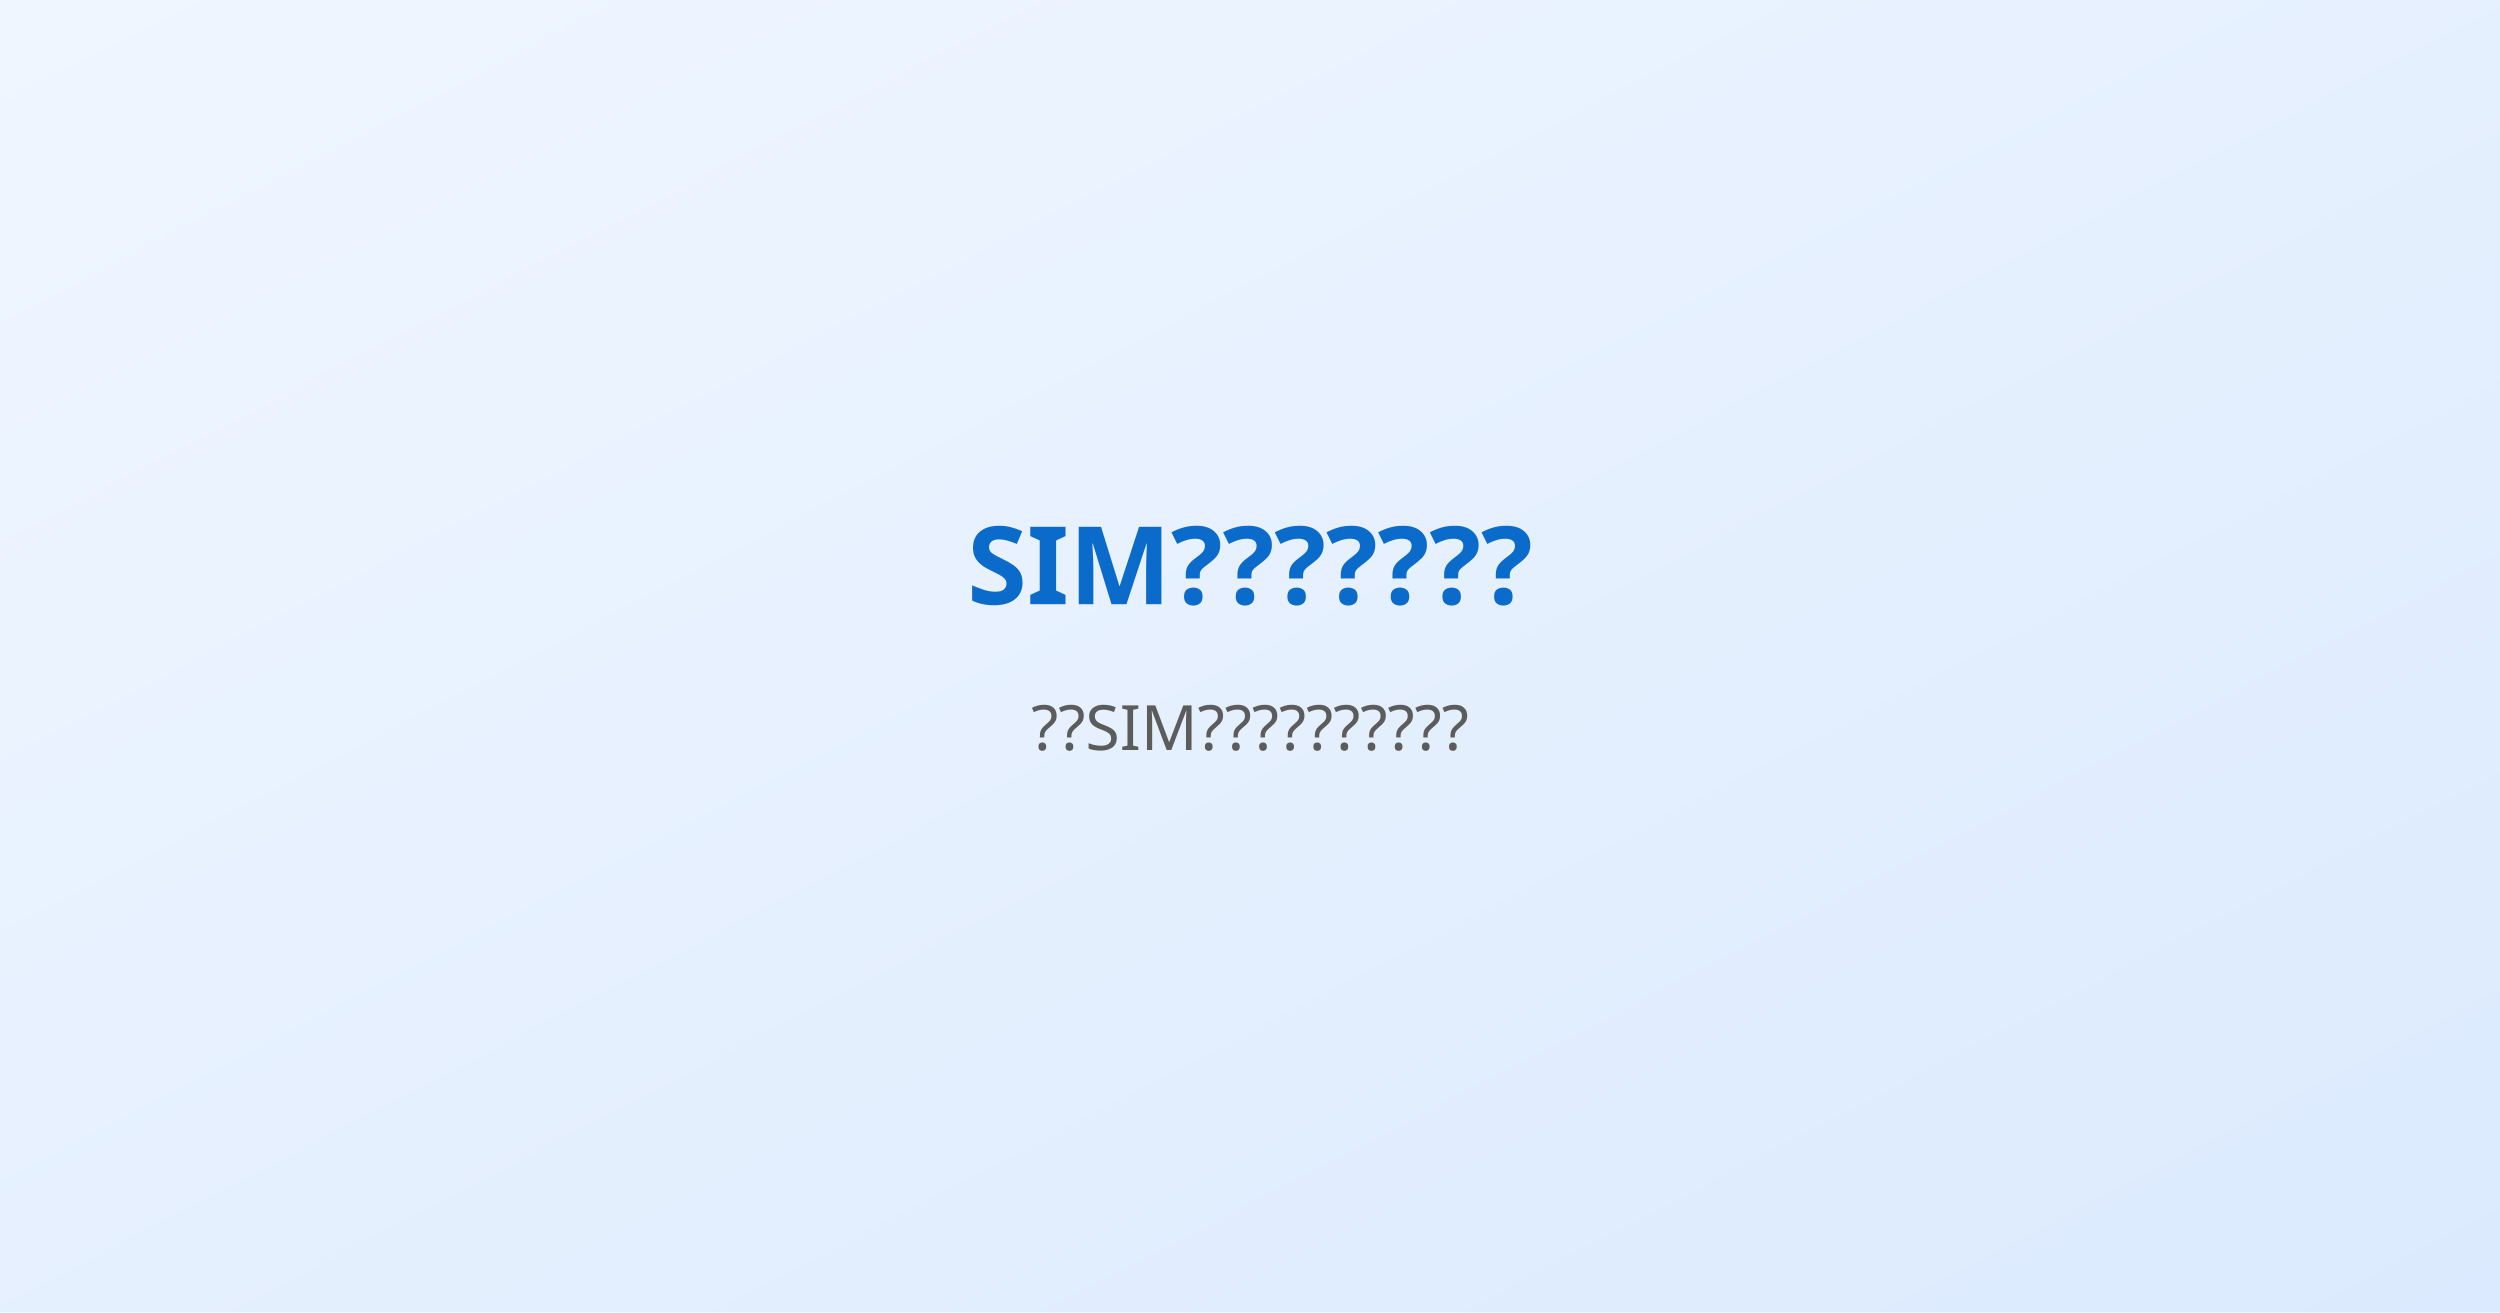
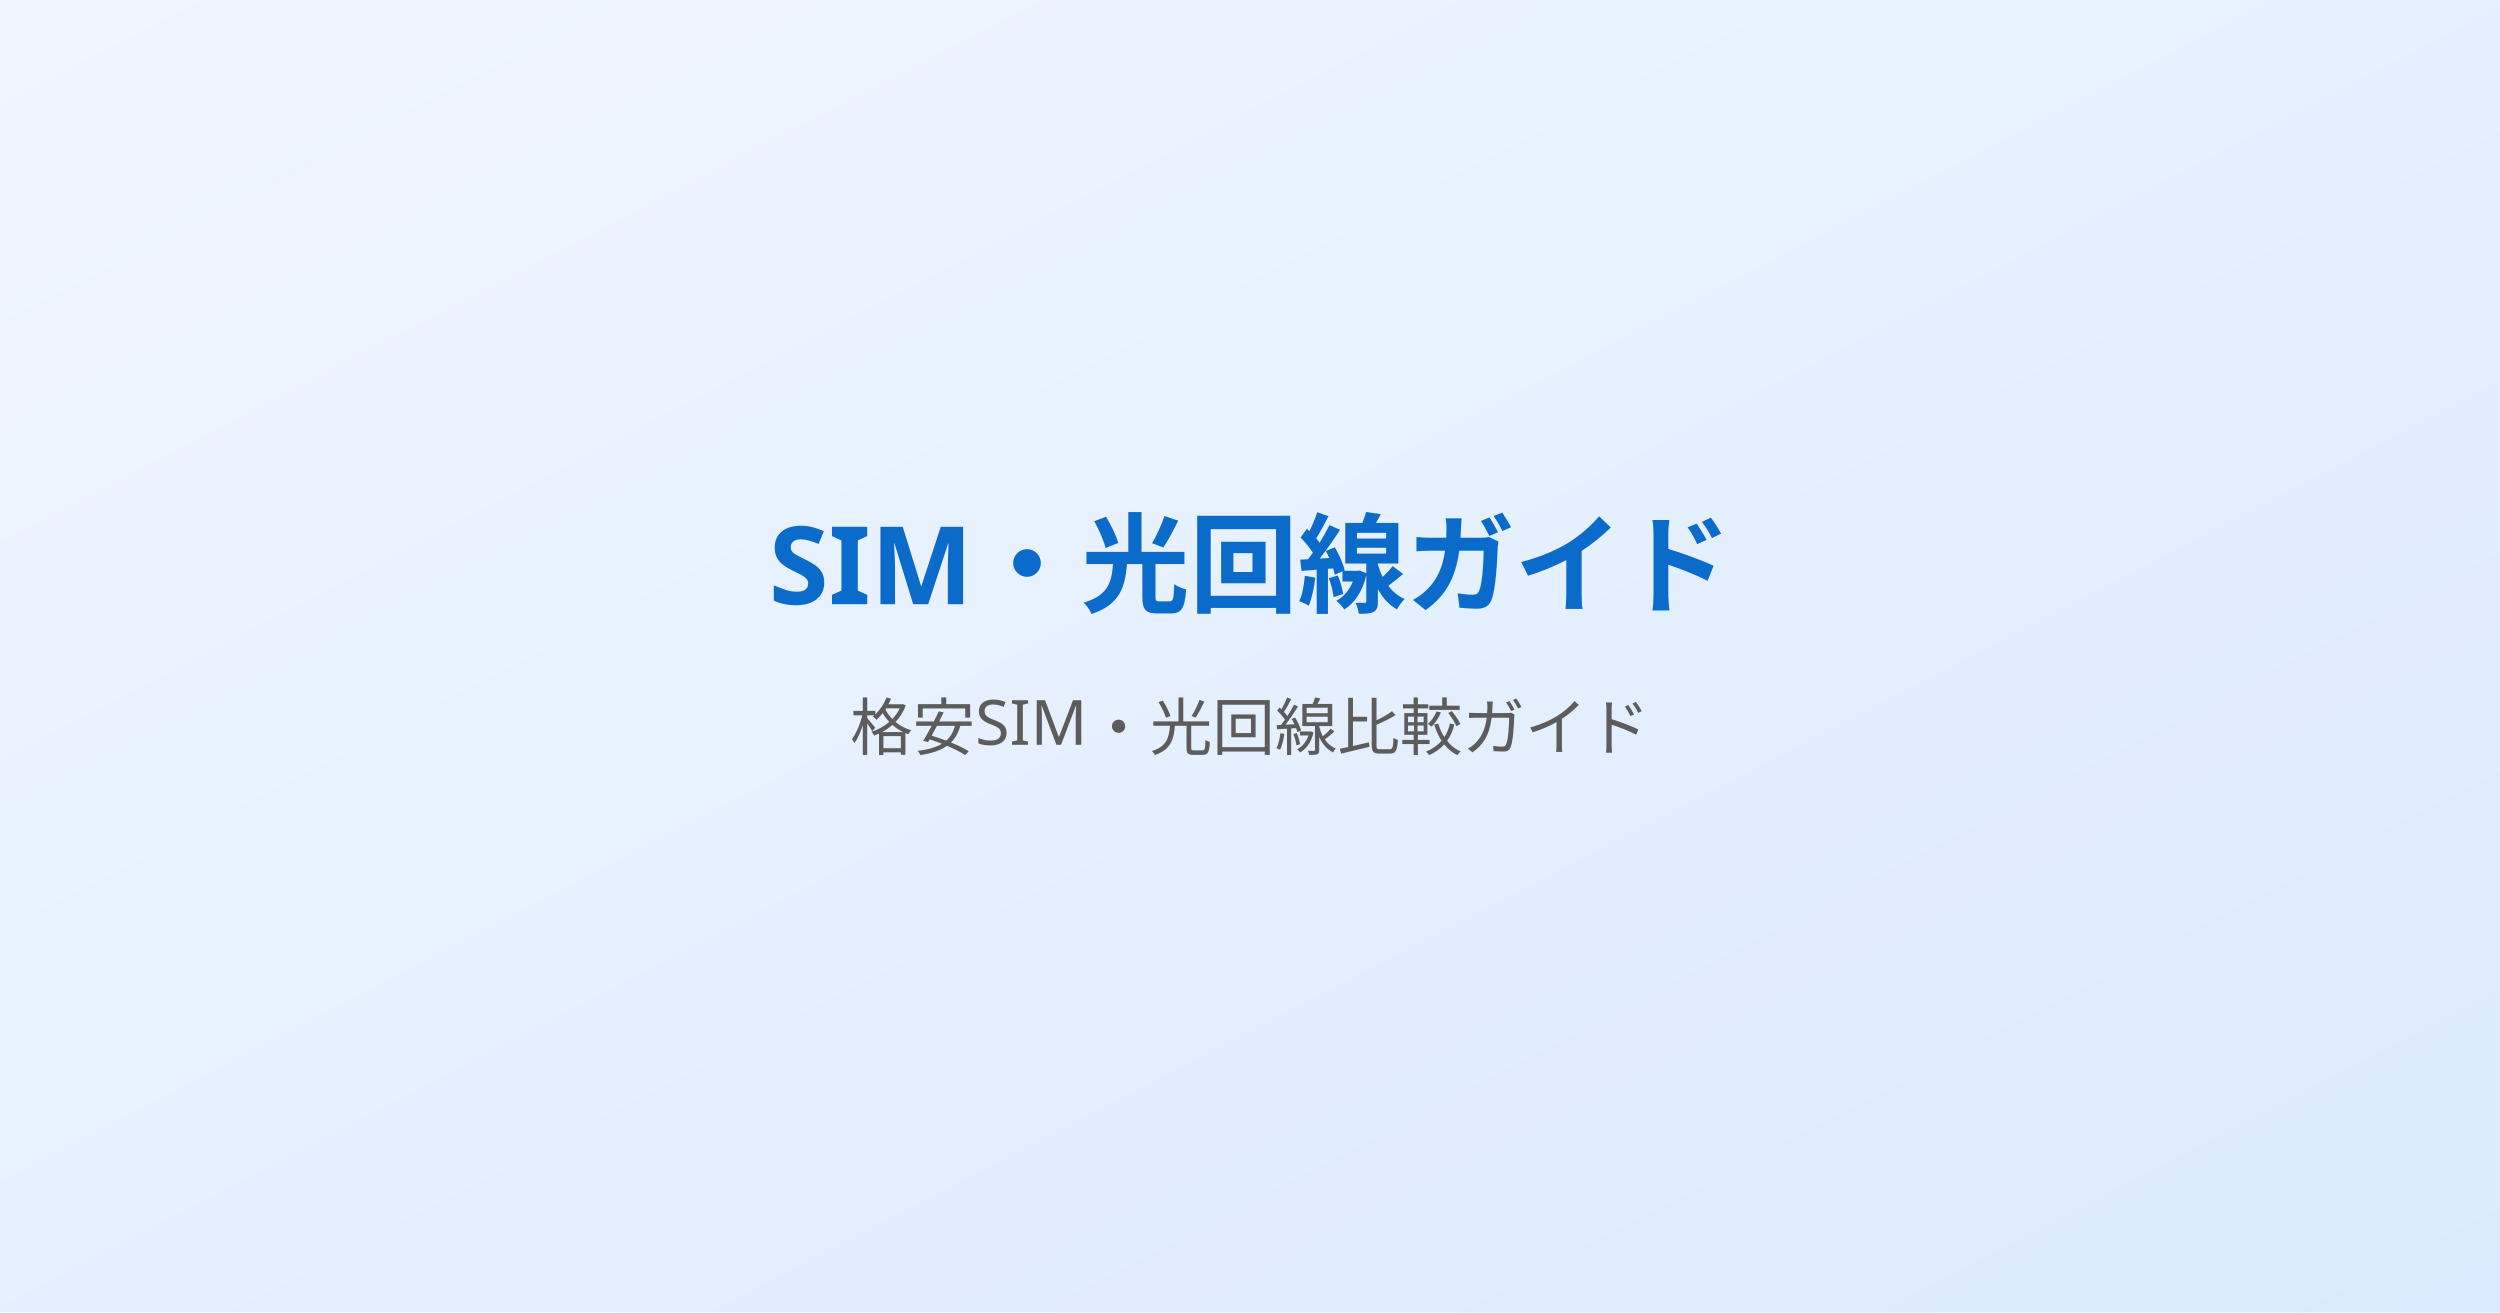
- <svg xmlns="http://www.w3.org/2000/svg" width="1200" height="630" viewBox="0 0 1200 630" role="img" aria-label="SIM???????">
+ <svg xmlns="http://www.w3.org/2000/svg" width="1200" height="630" viewBox="0 0 1200 630" role="img" aria-label="SIM・光回線ガイド">
  <defs>
    <linearGradient id="bg" x1="0%" y1="0%" x2="100%" y2="100%">
      <stop offset="0%" stop-color="#f0f6ff" />
      <stop offset="100%" stop-color="#dbeafe" />
    </linearGradient>
  </defs>
  <rect width="1200" height="630" fill="url(#bg)" />
-   <text x="600" y="290" text-anchor="middle" font-family="sans-serif" font-size="52" font-weight="700" fill="#0b6bcb">SIM???????</text>
-   <text x="600" y="360" text-anchor="middle" font-family="sans-serif" font-size="30" fill="#5c5c5c">??SIM??????????</text>
+   <text x="600" y="290" text-anchor="middle" font-family="sans-serif" font-size="52" font-weight="700" fill="#0b6bcb">SIM・光回線ガイド</text>
+   <text x="600" y="360" text-anchor="middle" font-family="sans-serif" font-size="30" fill="#5c5c5c">格安SIM・光回線比較ガイド</text>
</svg>
